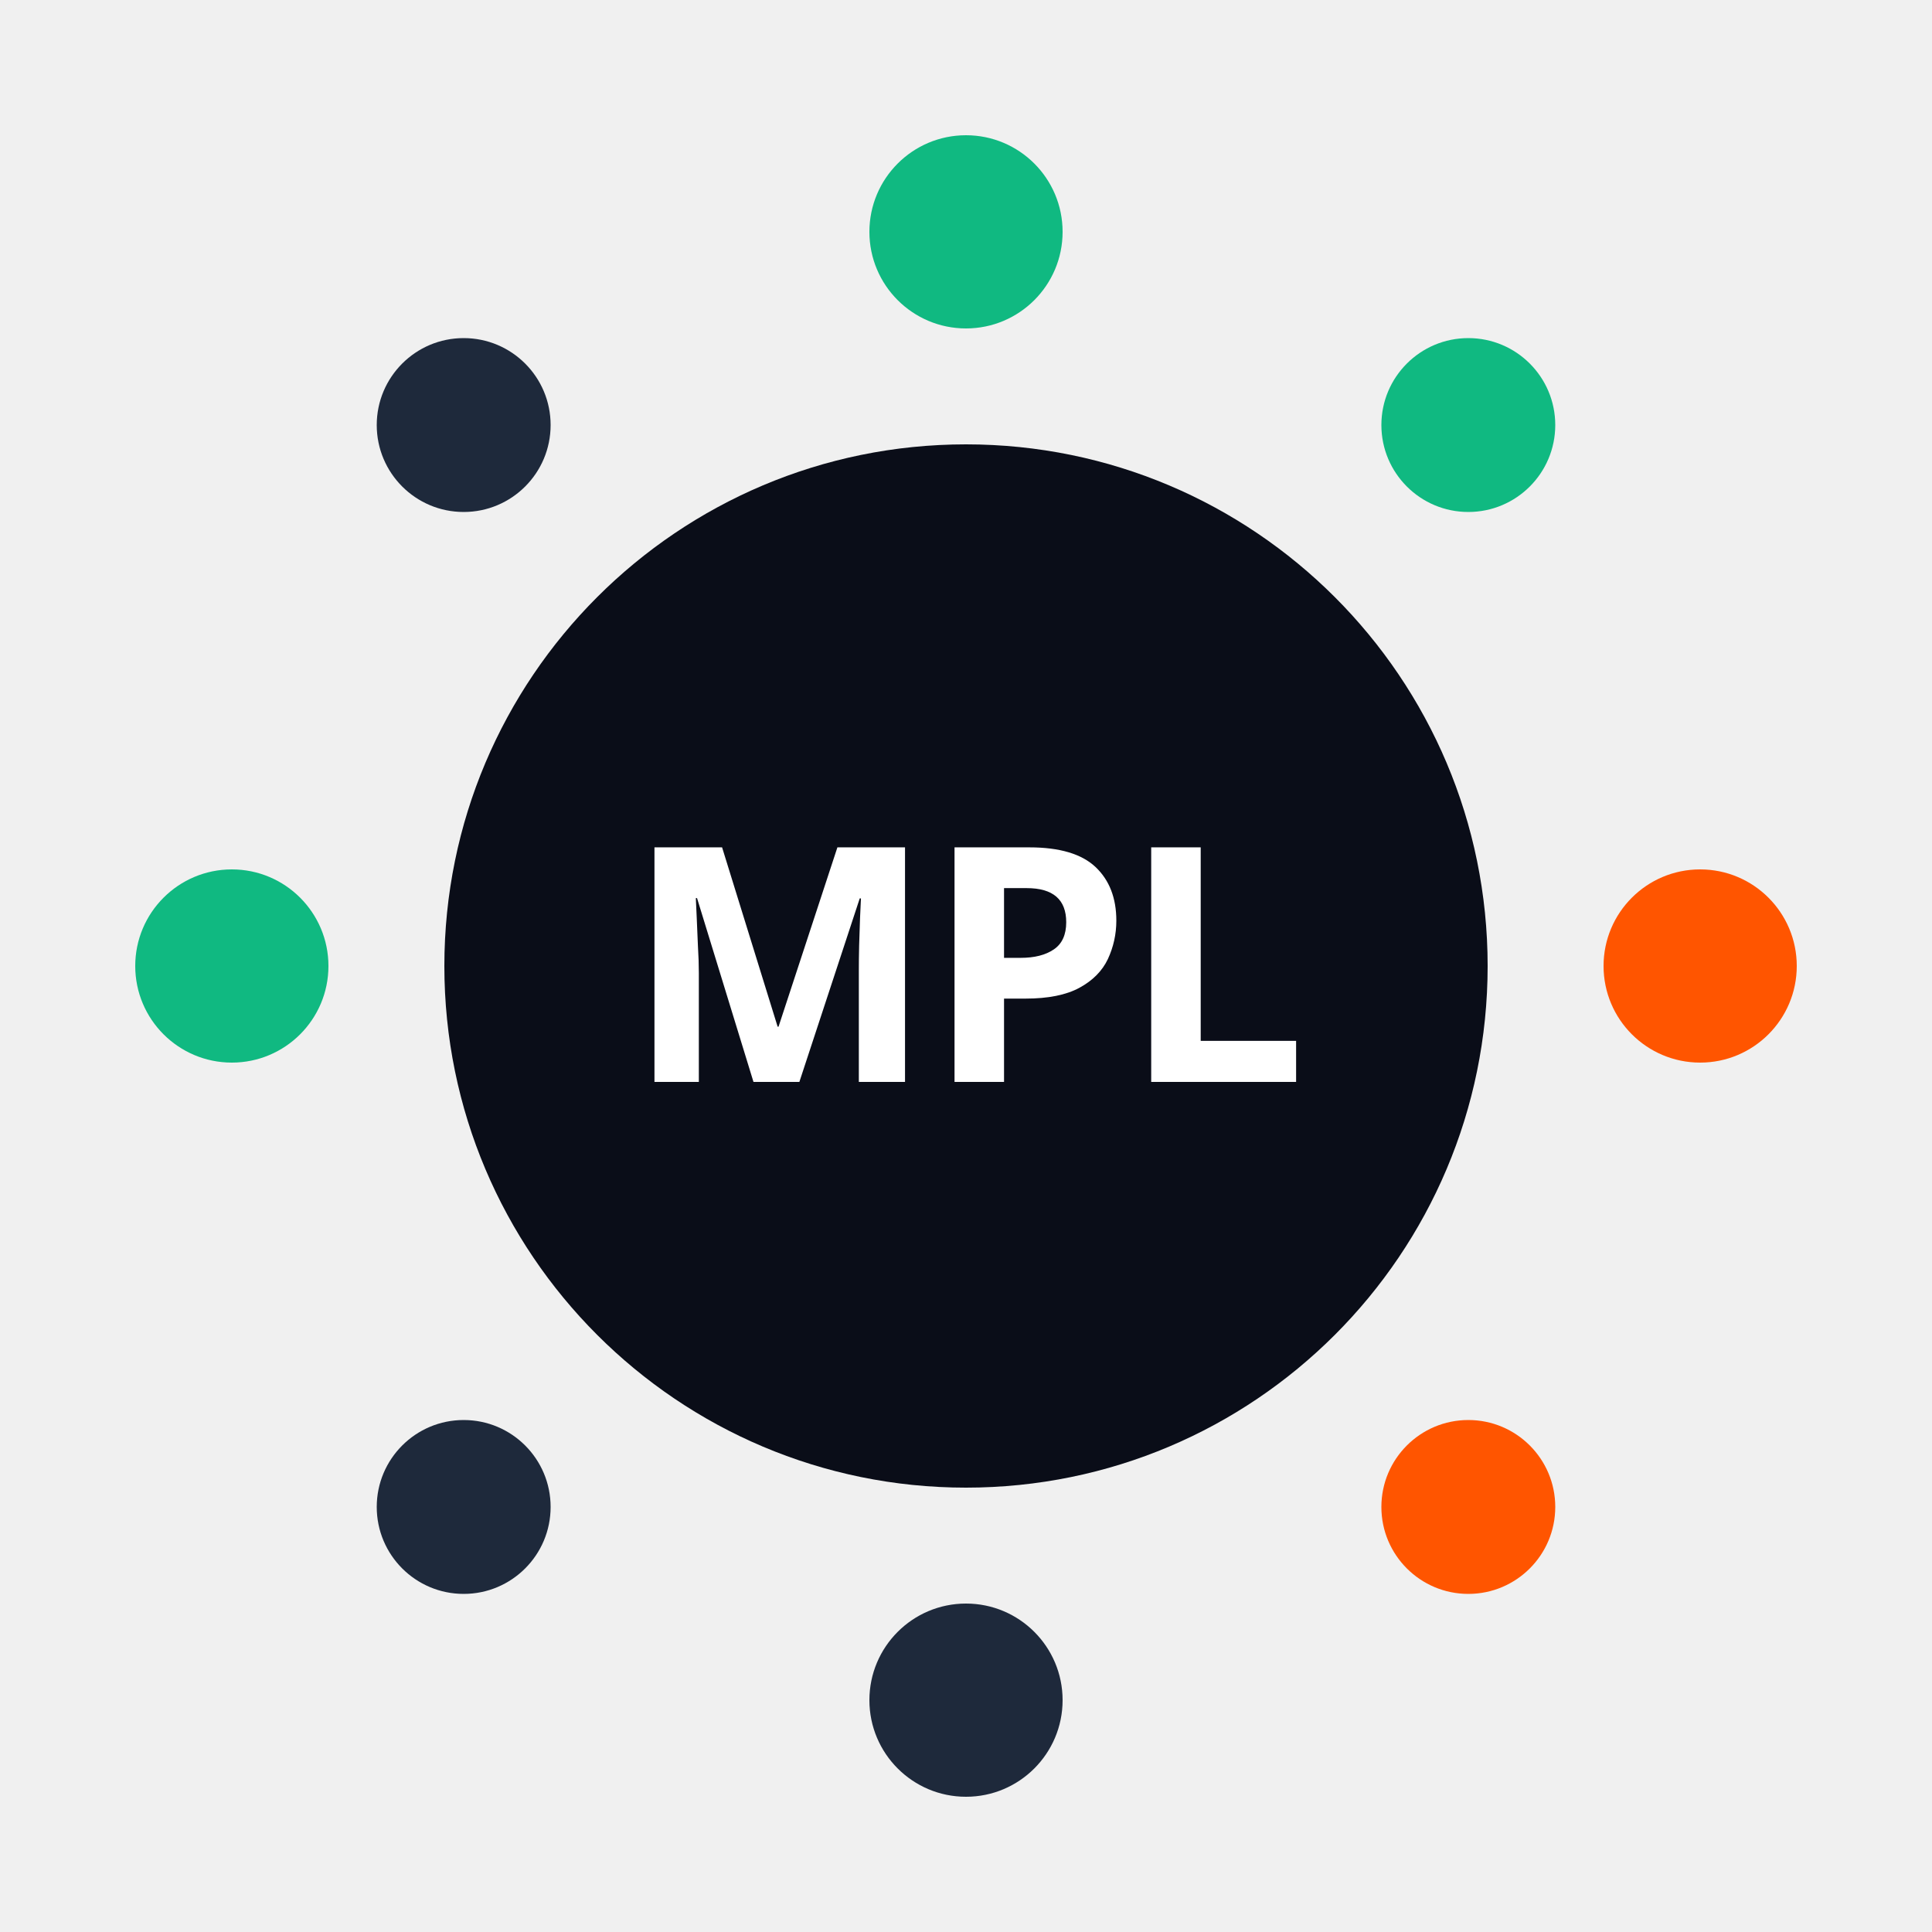
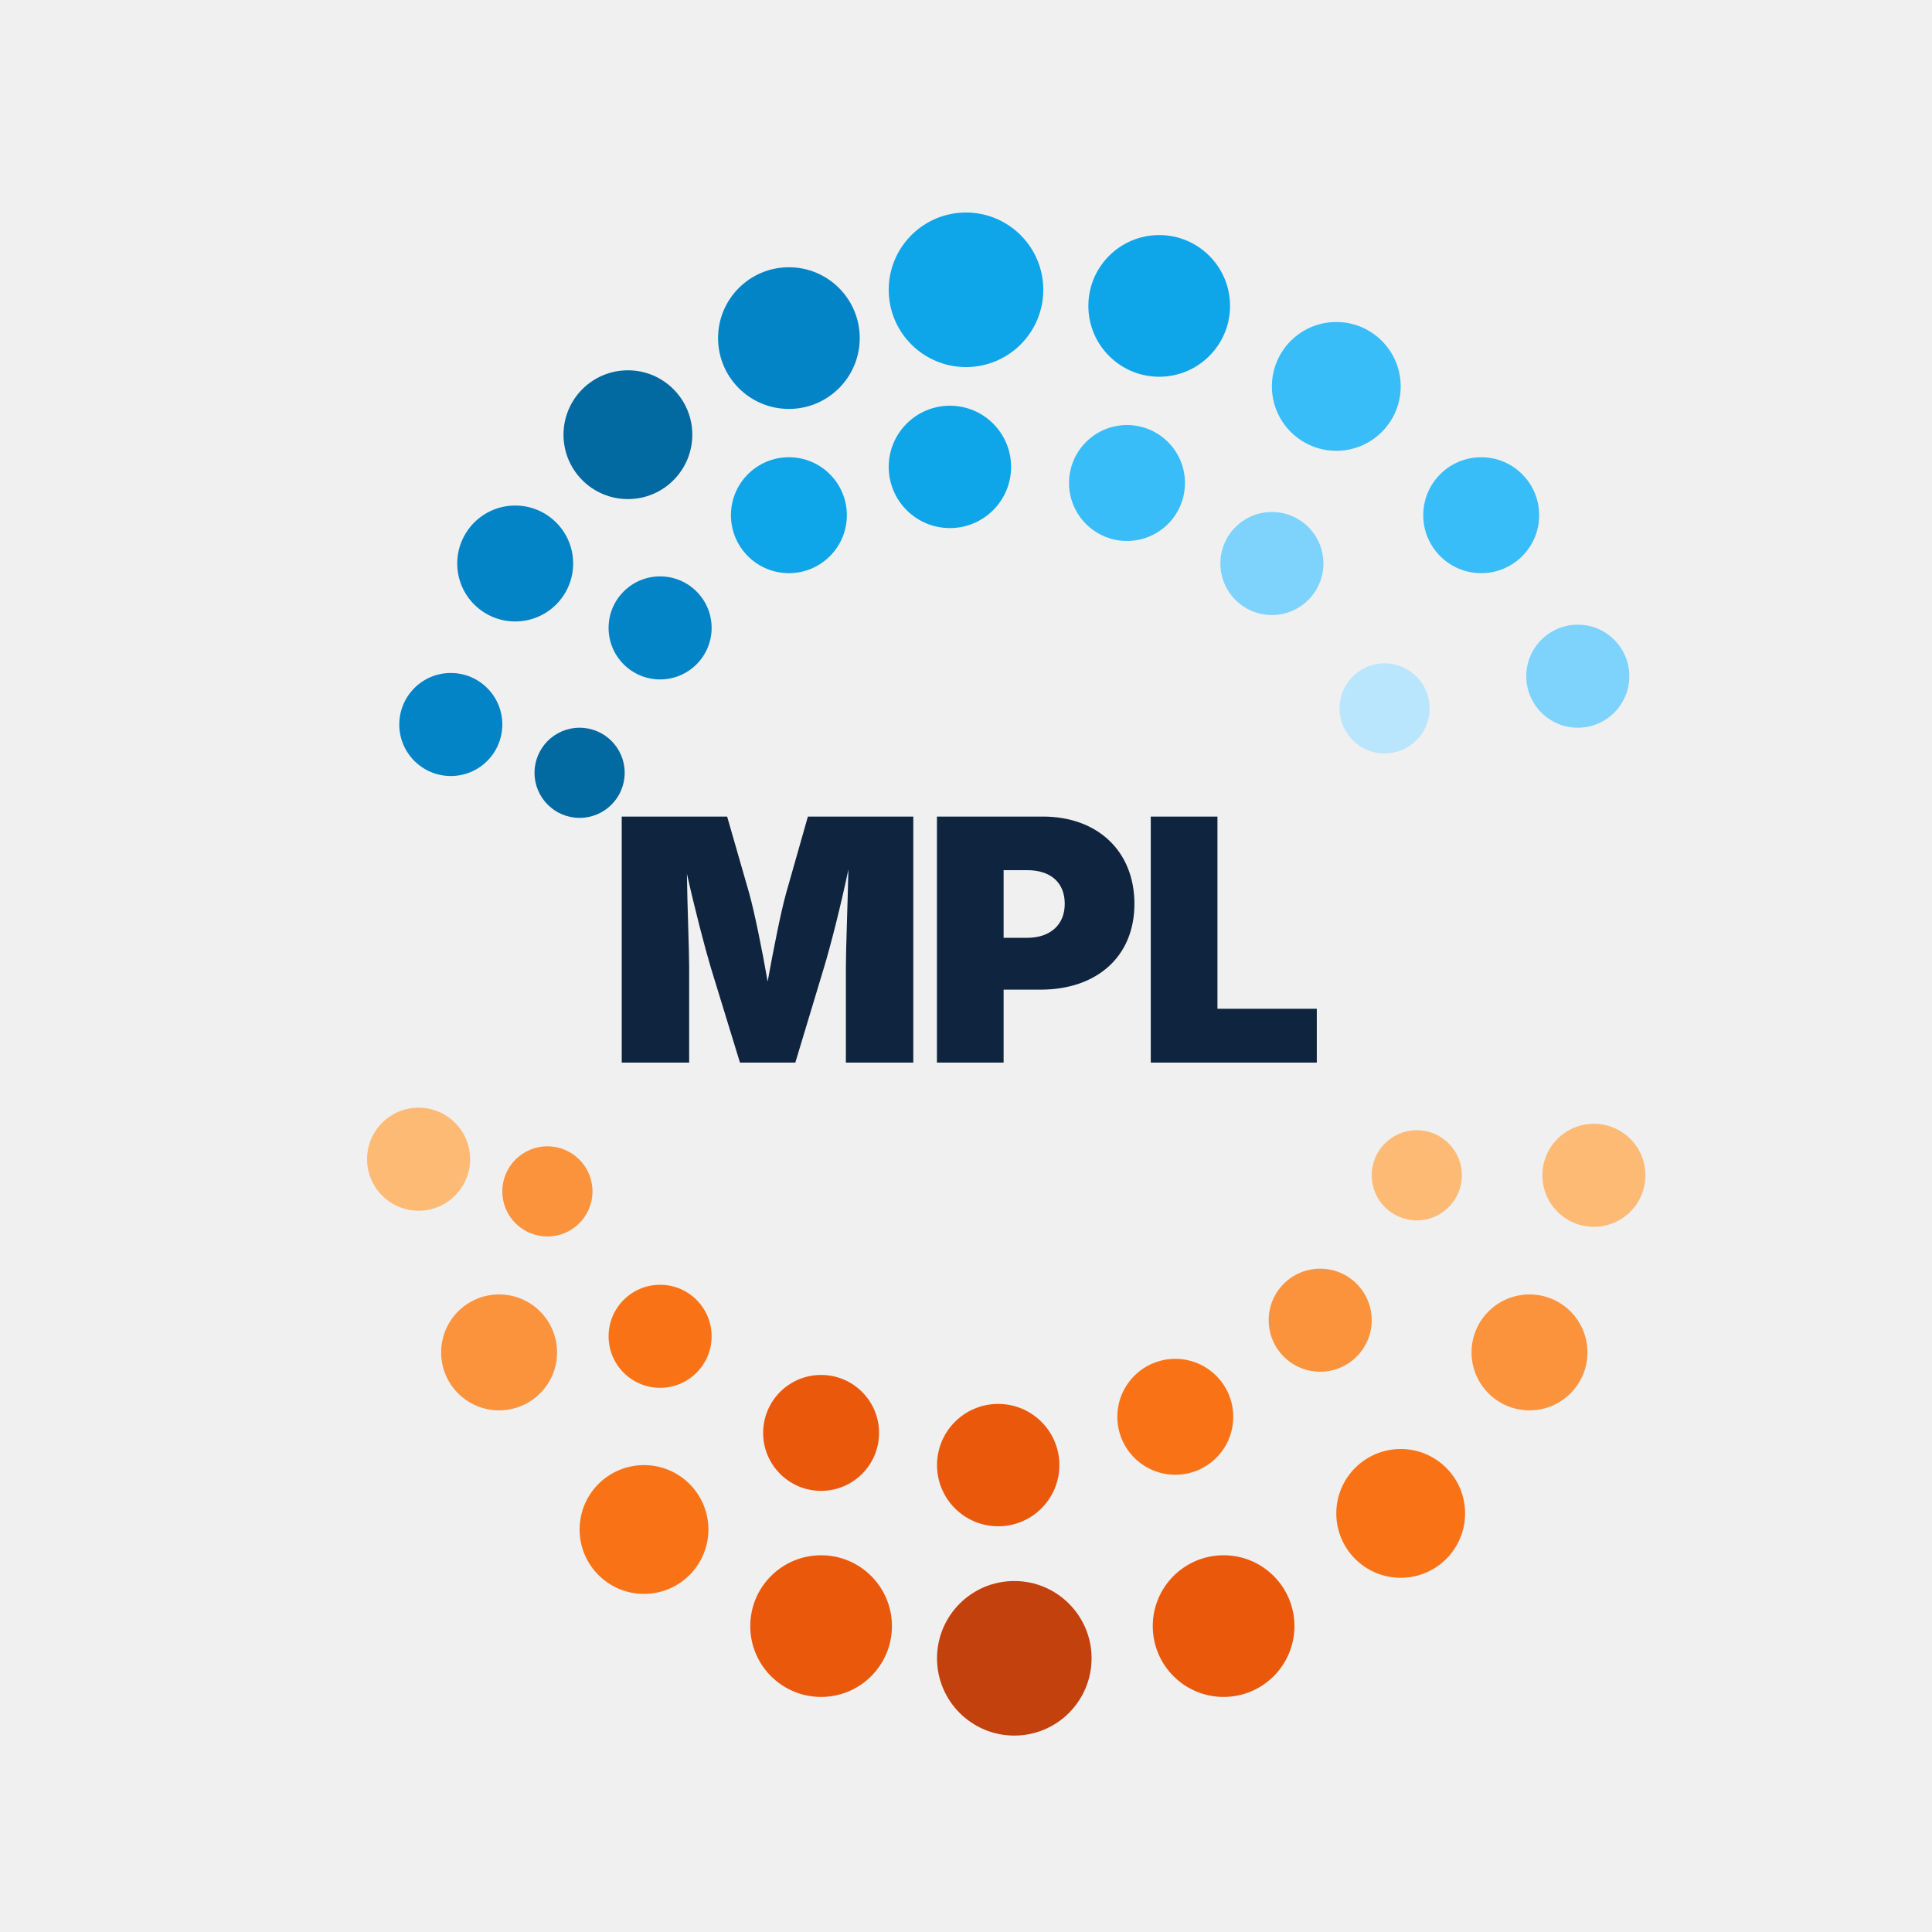
- <svg xmlns="http://www.w3.org/2000/svg" viewBox="0 0 100 100">
-   <circle cx="50" cy="12" r="5" fill="#10B981" />
-   <circle cx="76" cy="22" r="4.5" fill="#10B981" />
-   <circle cx="88" cy="50" r="5" fill="#FF5500" />
-   <circle cx="76" cy="78" r="4.5" fill="#FF5500" />
-   <circle cx="50" cy="88" r="5" fill="#1E293B" />
-   <circle cx="24" cy="78" r="4.5" fill="#1E293B" />
-   <circle cx="12" cy="50" r="5" fill="#10B981" />
-   <circle cx="24" cy="22" r="4.5" fill="#1E293B" />
-   <circle cx="50" cy="50" r="27" fill="#0A0D18" />
-   <text x="50" y="56" text-anchor="middle" fill="#FFFFFF" font-size="17" font-weight="900" font-family="'Outfit', sans-serif" letter-spacing="-0.5">MPL</text>
+ <svg xmlns="http://www.w3.org/2000/svg" viewBox="0 0 120 120" fill="none">
+   <circle cx="28" cy="45" r="3.2" fill="#0284C7" />
+   <circle cx="32" cy="35" r="3.6" fill="#0284C7" />
+   <circle cx="39" cy="27" r="4.0" fill="#0369A1" />
+   <circle cx="49" cy="21" r="4.4" fill="#0284C7" />
+   <circle cx="60" cy="18" r="4.8" fill="#0EA5E9" />
+   <circle cx="72" cy="19" r="4.4" fill="#0EA5E9" />
+   <circle cx="83" cy="24" r="4.0" fill="#38BDF8" />
+   <circle cx="92" cy="32" r="3.6" fill="#38BDF8" />
+   <circle cx="98" cy="42" r="3.2" fill="#7DD3FC" />
+   <circle cx="36" cy="48" r="2.8" fill="#0369A1" />
+   <circle cx="41" cy="39" r="3.2" fill="#0284C7" />
+   <circle cx="49" cy="32" r="3.6" fill="#0EA5E9" />
+   <circle cx="59" cy="29" r="3.8" fill="#0EA5E9" />
+   <circle cx="70" cy="30" r="3.6" fill="#38BDF8" />
+   <circle cx="79" cy="35" r="3.2" fill="#7DD3FC" />
+   <circle cx="86" cy="44" r="2.8" fill="#BAE6FD" />
+   <text x="60" y="66" text-anchor="middle" fill="#0F243E" font-size="21" font-weight="900" font-family="'Outfit', 'Inter', sans-serif" letter-spacing="-0.5">MPL</text>
+   <circle cx="34" cy="74" r="2.8" fill="#FB923C" />
+   <circle cx="41" cy="83" r="3.2" fill="#F97316" />
+   <circle cx="51" cy="89" r="3.6" fill="#EA580C" />
+   <circle cx="62" cy="91" r="3.8" fill="#EA580C" />
+   <circle cx="73" cy="88" r="3.6" fill="#F97316" />
+   <circle cx="82" cy="82" r="3.2" fill="#FB923C" />
+   <circle cx="88" cy="73" r="2.8" fill="#FDBA74" />
+   <circle cx="26" cy="72" r="3.2" fill="#FDBA74" />
+   <circle cx="31" cy="84" r="3.6" fill="#FB923C" />
+   <circle cx="40" cy="95" r="4.0" fill="#F97316" />
+   <circle cx="51" cy="101" r="4.4" fill="#EA580C" />
+   <circle cx="63" cy="103" r="4.8" fill="#C2410C" />
+   <circle cx="76" cy="101" r="4.4" fill="#EA580C" />
+   <circle cx="87" cy="94" r="4.0" fill="#F97316" />
+   <circle cx="95" cy="84" r="3.6" fill="#FB923C" />
+   <circle cx="99" cy="73" r="3.2" fill="#FDBA74" />
</svg>
